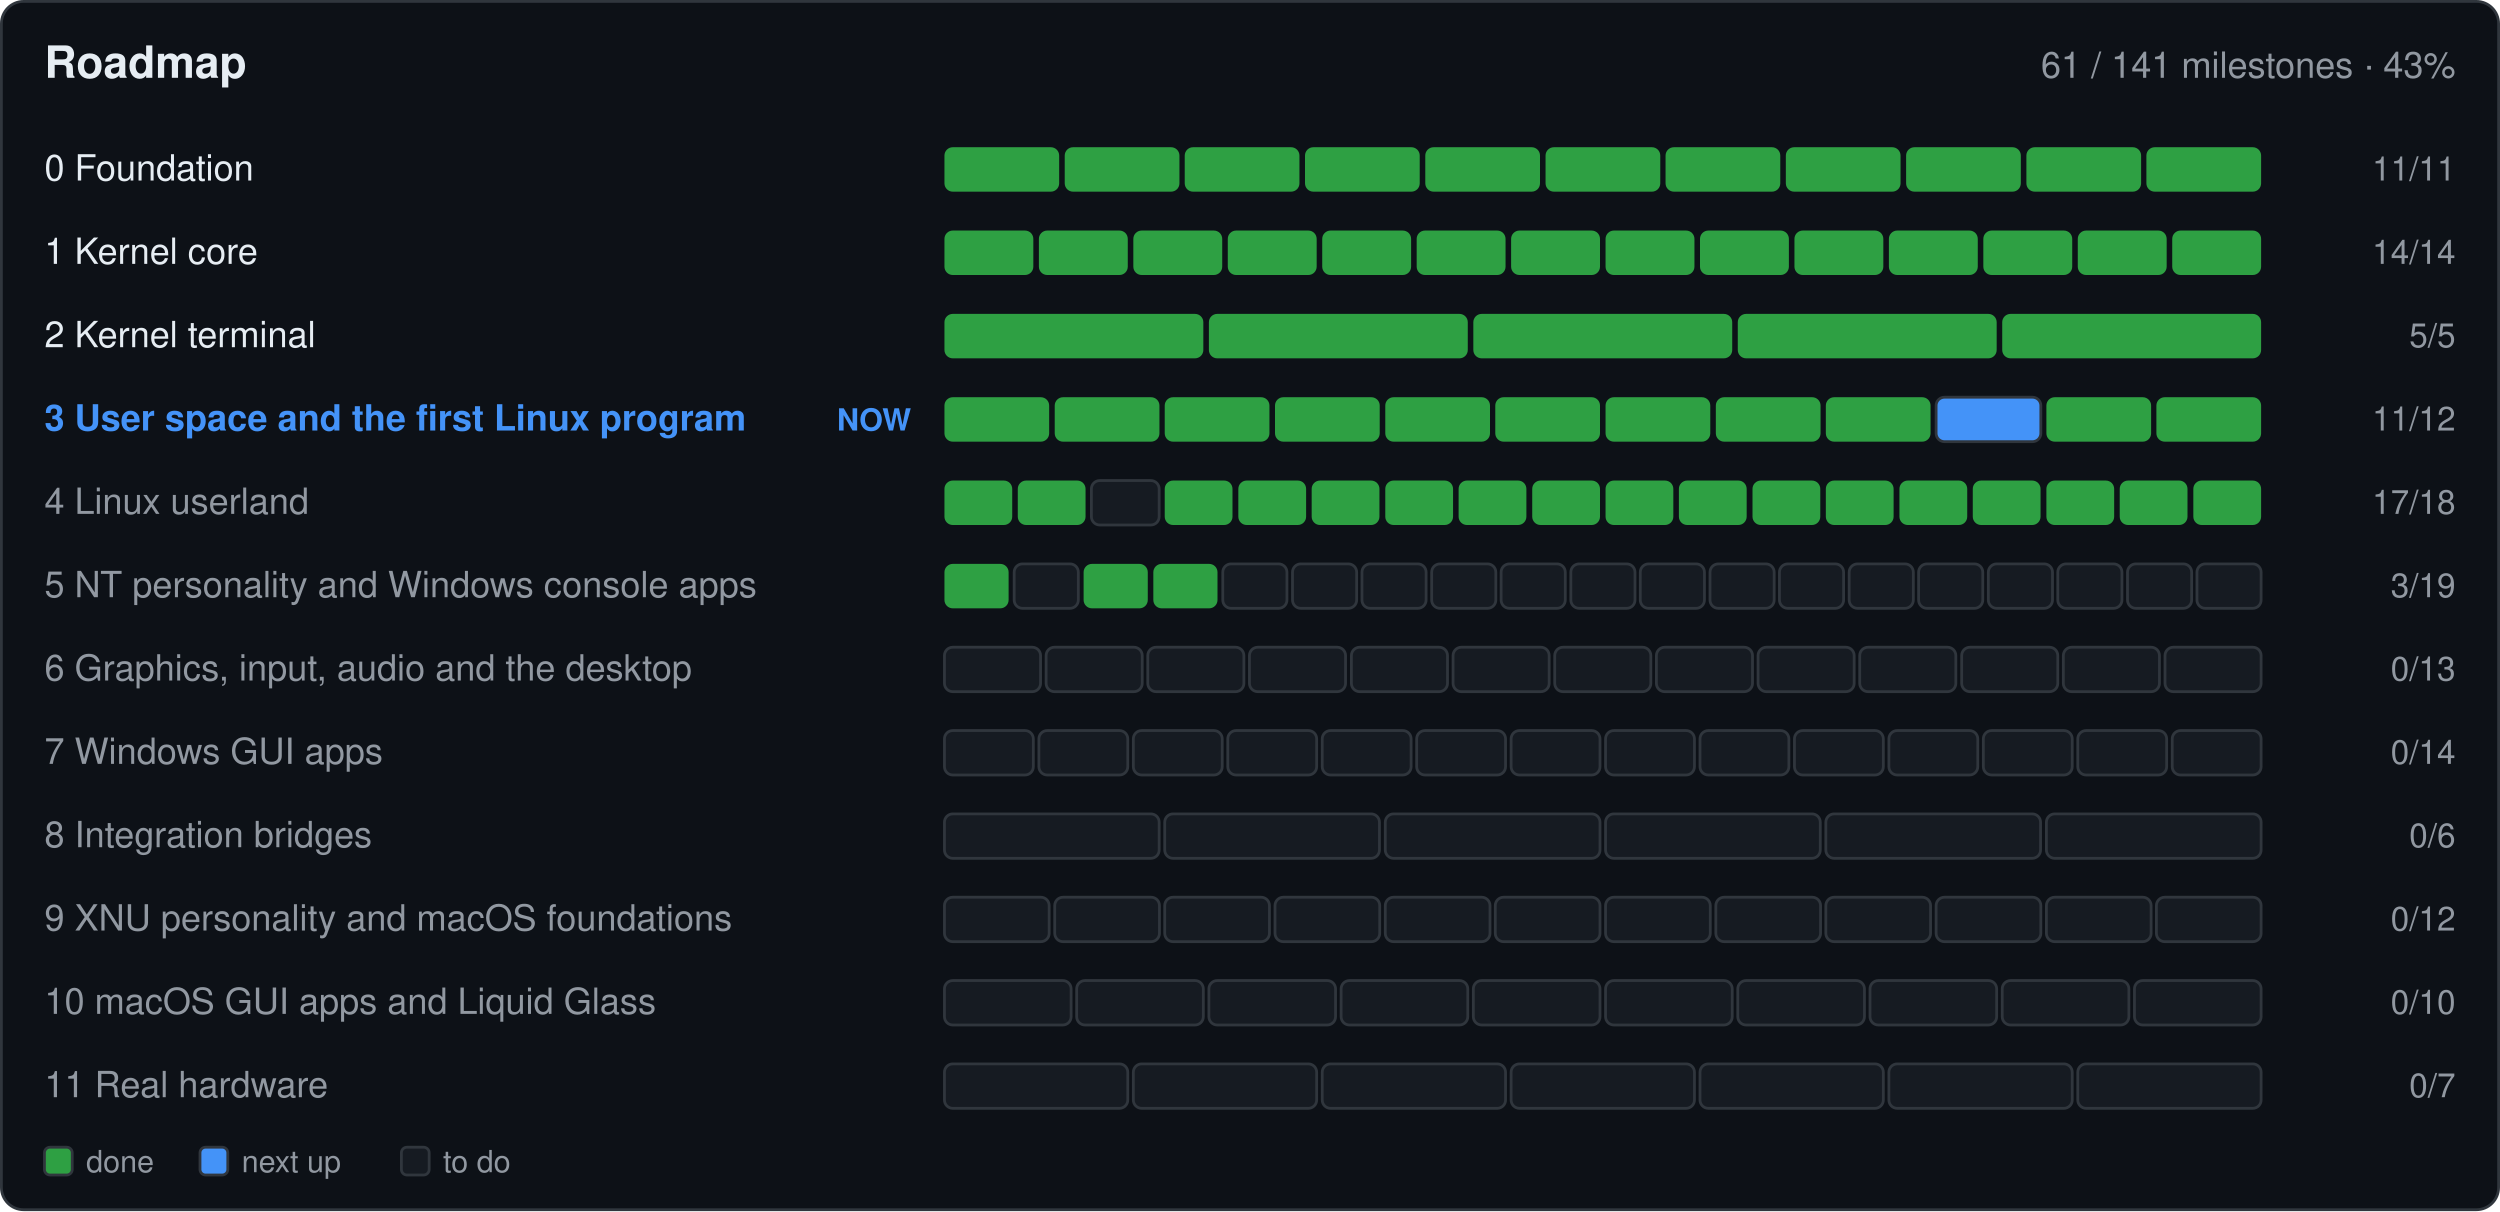
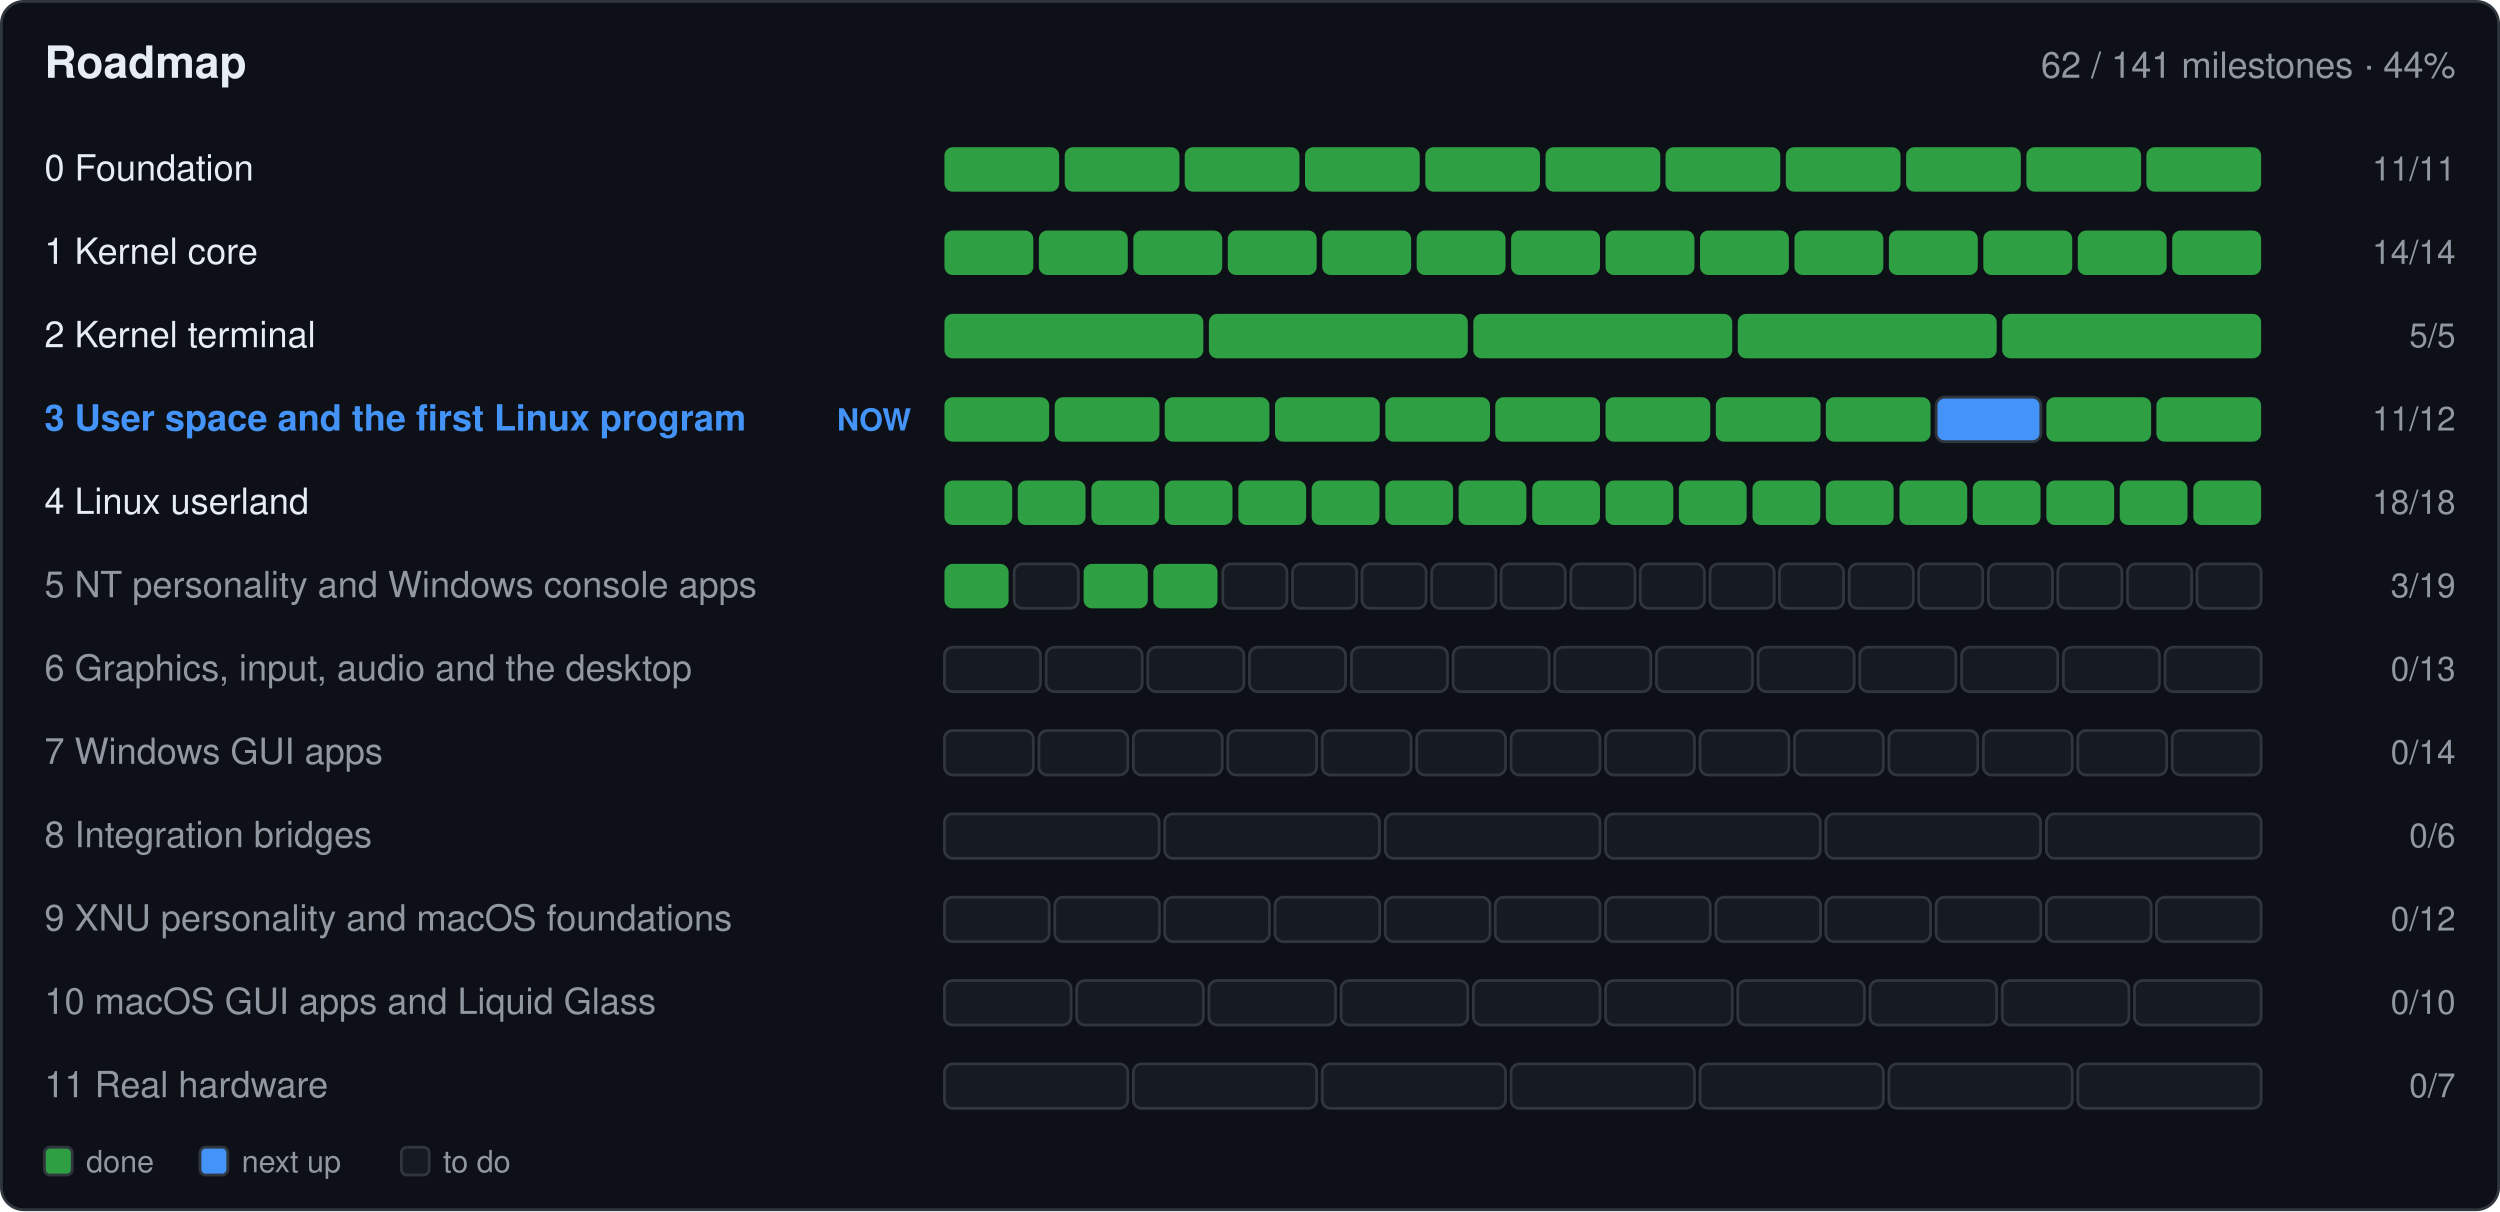
- <svg xmlns="http://www.w3.org/2000/svg" width="900" height="436" viewBox="0 0 900 436" role="img" aria-label="Roadmap: 61 of 141 milestones done">
+ <svg xmlns="http://www.w3.org/2000/svg" width="900" height="436" viewBox="0 0 900 436" role="img" aria-label="Roadmap: 62 of 141 milestones done">
  <rect x="0.5" y="0.5" width="899.0" height="435.0" fill="#0d1117" rx="8" stroke="#30363d" />
  <text x="16.0" y="28.0" font-family="-apple-system,BlinkMacSystemFont,'Segoe UI',Helvetica,Arial,sans-serif" font-size="16" font-weight="600" fill="#e6edf3" text-anchor="start">Roadmap</text>
-   <text x="884.0" y="28.0" font-family="-apple-system,BlinkMacSystemFont,'Segoe UI',Helvetica,Arial,sans-serif" font-size="13" font-weight="400" fill="#9198a1" text-anchor="end">61 / 141 milestones · 43%</text>
+   <text x="884.0" y="28.0" font-family="-apple-system,BlinkMacSystemFont,'Segoe UI',Helvetica,Arial,sans-serif" font-size="13" font-weight="400" fill="#9198a1" text-anchor="end">62 / 141 milestones · 44%</text>
  <text x="16.0" y="65.0" font-family="-apple-system,BlinkMacSystemFont,'Segoe UI',Helvetica,Arial,sans-serif" font-size="13" font-weight="400" fill="#e6edf3" text-anchor="start"> 0  Foundation</text>
  <g>
    <rect x="340.0" y="53.0" width="41.3" height="16.0" fill="#2ea043" rx="3" />
  </g>
  <g>
    <rect x="383.3" y="53.0" width="41.3" height="16.0" fill="#2ea043" rx="3" />
  </g>
  <g>
    <rect x="426.5" y="53.0" width="41.3" height="16.0" fill="#2ea043" rx="3" />
  </g>
  <g>
    <rect x="469.8" y="53.0" width="41.3" height="16.0" fill="#2ea043" rx="3" />
  </g>
  <g>
    <rect x="513.1" y="53.0" width="41.3" height="16.0" fill="#2ea043" rx="3" />
  </g>
  <g>
    <rect x="556.4" y="53.0" width="41.3" height="16.0" fill="#2ea043" rx="3" />
  </g>
  <g>
    <rect x="599.6" y="53.0" width="41.3" height="16.0" fill="#2ea043" rx="3" />
  </g>
  <g>
    <rect x="642.9" y="53.0" width="41.3" height="16.0" fill="#2ea043" rx="3" />
  </g>
  <g>
    <rect x="686.2" y="53.0" width="41.3" height="16.0" fill="#2ea043" rx="3" />
  </g>
  <g>
    <rect x="729.5" y="53.0" width="41.3" height="16.0" fill="#2ea043" rx="3" />
  </g>
  <g>
    <rect x="772.7" y="53.0" width="41.3" height="16.0" fill="#2ea043" rx="3" />
  </g>
  <text x="884.0" y="65.0" font-family="-apple-system,BlinkMacSystemFont,'Segoe UI',Helvetica,Arial,sans-serif" font-size="12" font-weight="400" fill="#9198a1" text-anchor="end">11/11</text>
  <text x="16.0" y="95.0" font-family="-apple-system,BlinkMacSystemFont,'Segoe UI',Helvetica,Arial,sans-serif" font-size="13" font-weight="400" fill="#e6edf3" text-anchor="start"> 1  Kernel core</text>
  <g>
    <rect x="340.0" y="83.0" width="32.0" height="16.0" fill="#2ea043" rx="3" />
  </g>
  <g>
    <rect x="374.0" y="83.0" width="32.0" height="16.0" fill="#2ea043" rx="3" />
  </g>
  <g>
    <rect x="408.0" y="83.0" width="32.0" height="16.0" fill="#2ea043" rx="3" />
  </g>
  <g>
    <rect x="442.0" y="83.0" width="32.0" height="16.0" fill="#2ea043" rx="3" />
  </g>
  <g>
    <rect x="476.0" y="83.0" width="32.0" height="16.0" fill="#2ea043" rx="3" />
  </g>
  <g>
    <rect x="510.0" y="83.0" width="32.0" height="16.0" fill="#2ea043" rx="3" />
  </g>
  <g>
    <rect x="544.0" y="83.0" width="32.0" height="16.0" fill="#2ea043" rx="3" />
  </g>
  <g>
    <rect x="578.0" y="83.0" width="32.0" height="16.0" fill="#2ea043" rx="3" />
  </g>
  <g>
    <rect x="612.0" y="83.0" width="32.0" height="16.0" fill="#2ea043" rx="3" />
  </g>
  <g>
    <rect x="646.0" y="83.0" width="32.0" height="16.0" fill="#2ea043" rx="3" />
  </g>
  <g>
    <rect x="680.0" y="83.0" width="32.0" height="16.0" fill="#2ea043" rx="3" />
  </g>
  <g>
    <rect x="714.0" y="83.0" width="32.0" height="16.0" fill="#2ea043" rx="3" />
  </g>
  <g>
    <rect x="748.0" y="83.0" width="32.0" height="16.0" fill="#2ea043" rx="3" />
  </g>
  <g>
    <rect x="782.0" y="83.0" width="32.0" height="16.0" fill="#2ea043" rx="3" />
  </g>
  <text x="884.0" y="95.0" font-family="-apple-system,BlinkMacSystemFont,'Segoe UI',Helvetica,Arial,sans-serif" font-size="12" font-weight="400" fill="#9198a1" text-anchor="end">14/14</text>
  <text x="16.0" y="125.0" font-family="-apple-system,BlinkMacSystemFont,'Segoe UI',Helvetica,Arial,sans-serif" font-size="13" font-weight="400" fill="#e6edf3" text-anchor="start"> 2  Kernel terminal</text>
  <g>
    <rect x="340.0" y="113.0" width="93.2" height="16.0" fill="#2ea043" rx="3" />
  </g>
  <g>
    <rect x="435.2" y="113.0" width="93.2" height="16.0" fill="#2ea043" rx="3" />
  </g>
  <g>
    <rect x="530.4" y="113.0" width="93.2" height="16.0" fill="#2ea043" rx="3" />
  </g>
  <g>
    <rect x="625.6" y="113.0" width="93.2" height="16.0" fill="#2ea043" rx="3" />
  </g>
  <g>
    <rect x="720.8" y="113.0" width="93.2" height="16.0" fill="#2ea043" rx="3" />
  </g>
  <text x="884.0" y="125.0" font-family="-apple-system,BlinkMacSystemFont,'Segoe UI',Helvetica,Arial,sans-serif" font-size="12" font-weight="400" fill="#9198a1" text-anchor="end">5/5</text>
  <text x="16.0" y="155.0" font-family="-apple-system,BlinkMacSystemFont,'Segoe UI',Helvetica,Arial,sans-serif" font-size="13" font-weight="600" fill="#4493f8" text-anchor="start"> 3  User space and the first Linux program</text>
  <text x="328.0" y="155.0" font-family="-apple-system,BlinkMacSystemFont,'Segoe UI',Helvetica,Arial,sans-serif" font-size="11" font-weight="600" fill="#4493f8" text-anchor="end">NOW</text>
  <g>
    <rect x="340.0" y="143.0" width="37.7" height="16.0" fill="#2ea043" rx="3" />
  </g>
  <g>
    <rect x="379.7" y="143.0" width="37.7" height="16.0" fill="#2ea043" rx="3" />
  </g>
  <g>
    <rect x="419.3" y="143.0" width="37.7" height="16.0" fill="#2ea043" rx="3" />
  </g>
  <g>
    <rect x="459.0" y="143.0" width="37.7" height="16.0" fill="#2ea043" rx="3" />
  </g>
  <g>
    <rect x="498.7" y="143.0" width="37.7" height="16.0" fill="#2ea043" rx="3" />
  </g>
  <g>
    <rect x="538.3" y="143.0" width="37.7" height="16.0" fill="#2ea043" rx="3" />
  </g>
  <g>
    <rect x="578.0" y="143.0" width="37.7" height="16.0" fill="#2ea043" rx="3" />
  </g>
  <g>
    <rect x="617.7" y="143.0" width="37.7" height="16.0" fill="#2ea043" rx="3" />
  </g>
  <g>
    <rect x="657.3" y="143.0" width="37.7" height="16.0" fill="#2ea043" rx="3" />
  </g>
  <g>
    <rect x="697.0" y="143.0" width="37.7" height="16.0" fill="#4493f8" rx="3" stroke="#30363d" />
  </g>
  <g>
    <rect x="736.7" y="143.0" width="37.7" height="16.0" fill="#2ea043" rx="3" />
  </g>
  <g>
    <rect x="776.3" y="143.0" width="37.7" height="16.0" fill="#2ea043" rx="3" />
  </g>
  <text x="884.0" y="155.0" font-family="-apple-system,BlinkMacSystemFont,'Segoe UI',Helvetica,Arial,sans-serif" font-size="12" font-weight="400" fill="#9198a1" text-anchor="end">11/12</text>
-   <text x="16.0" y="185.0" font-family="-apple-system,BlinkMacSystemFont,'Segoe UI',Helvetica,Arial,sans-serif" font-size="13" font-weight="400" fill="#9198a1" text-anchor="start"> 4  Linux userland</text>
+   <text x="16.0" y="185.0" font-family="-apple-system,BlinkMacSystemFont,'Segoe UI',Helvetica,Arial,sans-serif" font-size="13" font-weight="400" fill="#e6edf3" text-anchor="start"> 4  Linux userland</text>
  <g>
    <rect x="340.0" y="173.0" width="24.4" height="16.0" fill="#2ea043" rx="3" />
  </g>
  <g>
    <rect x="366.4" y="173.0" width="24.4" height="16.0" fill="#2ea043" rx="3" />
  </g>
  <g>
-     <rect x="392.9" y="173.0" width="24.4" height="16.0" fill="#161b22" rx="3" stroke="#30363d" />
+     <rect x="392.9" y="173.0" width="24.4" height="16.0" fill="#2ea043" rx="3" />
  </g>
  <g>
    <rect x="419.3" y="173.0" width="24.4" height="16.0" fill="#2ea043" rx="3" />
  </g>
  <g>
    <rect x="445.8" y="173.0" width="24.4" height="16.0" fill="#2ea043" rx="3" />
  </g>
  <g>
    <rect x="472.2" y="173.0" width="24.4" height="16.0" fill="#2ea043" rx="3" />
  </g>
  <g>
    <rect x="498.7" y="173.0" width="24.4" height="16.0" fill="#2ea043" rx="3" />
  </g>
  <g>
    <rect x="525.1" y="173.0" width="24.4" height="16.0" fill="#2ea043" rx="3" />
  </g>
  <g>
    <rect x="551.6" y="173.0" width="24.4" height="16.0" fill="#2ea043" rx="3" />
  </g>
  <g>
    <rect x="578.0" y="173.0" width="24.4" height="16.0" fill="#2ea043" rx="3" />
  </g>
  <g>
    <rect x="604.4" y="173.0" width="24.4" height="16.0" fill="#2ea043" rx="3" />
  </g>
  <g>
    <rect x="630.9" y="173.0" width="24.4" height="16.0" fill="#2ea043" rx="3" />
  </g>
  <g>
    <rect x="657.3" y="173.0" width="24.4" height="16.0" fill="#2ea043" rx="3" />
  </g>
  <g>
    <rect x="683.8" y="173.0" width="24.4" height="16.0" fill="#2ea043" rx="3" />
  </g>
  <g>
    <rect x="710.2" y="173.0" width="24.4" height="16.0" fill="#2ea043" rx="3" />
  </g>
  <g>
    <rect x="736.7" y="173.0" width="24.4" height="16.0" fill="#2ea043" rx="3" />
  </g>
  <g>
    <rect x="763.1" y="173.0" width="24.4" height="16.0" fill="#2ea043" rx="3" />
  </g>
  <g>
    <rect x="789.6" y="173.0" width="24.4" height="16.0" fill="#2ea043" rx="3" />
  </g>
-   <text x="884.0" y="185.0" font-family="-apple-system,BlinkMacSystemFont,'Segoe UI',Helvetica,Arial,sans-serif" font-size="12" font-weight="400" fill="#9198a1" text-anchor="end">17/18</text>
+   <text x="884.0" y="185.0" font-family="-apple-system,BlinkMacSystemFont,'Segoe UI',Helvetica,Arial,sans-serif" font-size="12" font-weight="400" fill="#9198a1" text-anchor="end">18/18</text>
  <text x="16.0" y="215.0" font-family="-apple-system,BlinkMacSystemFont,'Segoe UI',Helvetica,Arial,sans-serif" font-size="13" font-weight="400" fill="#9198a1" text-anchor="start"> 5  NT personality and Windows console apps</text>
  <g>
    <rect x="340.0" y="203.0" width="23.1" height="16.0" fill="#2ea043" rx="3" />
  </g>
  <g>
    <rect x="365.1" y="203.0" width="23.1" height="16.0" fill="#161b22" rx="3" stroke="#30363d" />
  </g>
  <g>
    <rect x="390.1" y="203.0" width="23.1" height="16.0" fill="#2ea043" rx="3" />
  </g>
  <g>
    <rect x="415.2" y="203.0" width="23.1" height="16.0" fill="#2ea043" rx="3" />
  </g>
  <g>
    <rect x="440.2" y="203.0" width="23.1" height="16.0" fill="#161b22" rx="3" stroke="#30363d" />
  </g>
  <g>
    <rect x="465.3" y="203.0" width="23.1" height="16.0" fill="#161b22" rx="3" stroke="#30363d" />
  </g>
  <g>
    <rect x="490.3" y="203.0" width="23.1" height="16.0" fill="#161b22" rx="3" stroke="#30363d" />
  </g>
  <g>
    <rect x="515.4" y="203.0" width="23.1" height="16.0" fill="#161b22" rx="3" stroke="#30363d" />
  </g>
  <g>
    <rect x="540.4" y="203.0" width="23.1" height="16.0" fill="#161b22" rx="3" stroke="#30363d" />
  </g>
  <g>
    <rect x="565.5" y="203.0" width="23.1" height="16.0" fill="#161b22" rx="3" stroke="#30363d" />
  </g>
  <g>
    <rect x="590.5" y="203.0" width="23.1" height="16.0" fill="#161b22" rx="3" stroke="#30363d" />
  </g>
  <g>
    <rect x="615.6" y="203.0" width="23.1" height="16.0" fill="#161b22" rx="3" stroke="#30363d" />
  </g>
  <g>
    <rect x="640.6" y="203.0" width="23.1" height="16.0" fill="#161b22" rx="3" stroke="#30363d" />
  </g>
  <g>
    <rect x="665.7" y="203.0" width="23.1" height="16.0" fill="#161b22" rx="3" stroke="#30363d" />
  </g>
  <g>
    <rect x="690.7" y="203.0" width="23.1" height="16.0" fill="#161b22" rx="3" stroke="#30363d" />
  </g>
  <g>
    <rect x="715.8" y="203.0" width="23.1" height="16.0" fill="#161b22" rx="3" stroke="#30363d" />
  </g>
  <g>
    <rect x="740.8" y="203.0" width="23.1" height="16.0" fill="#161b22" rx="3" stroke="#30363d" />
  </g>
  <g>
    <rect x="765.9" y="203.0" width="23.1" height="16.0" fill="#161b22" rx="3" stroke="#30363d" />
  </g>
  <g>
    <rect x="790.9" y="203.0" width="23.1" height="16.0" fill="#161b22" rx="3" stroke="#30363d" />
  </g>
  <text x="884.0" y="215.0" font-family="-apple-system,BlinkMacSystemFont,'Segoe UI',Helvetica,Arial,sans-serif" font-size="12" font-weight="400" fill="#9198a1" text-anchor="end">3/19</text>
  <text x="16.0" y="245.0" font-family="-apple-system,BlinkMacSystemFont,'Segoe UI',Helvetica,Arial,sans-serif" font-size="13" font-weight="400" fill="#9198a1" text-anchor="start"> 6  Graphics, input, audio and the desktop</text>
  <g>
    <rect x="340.0" y="233.0" width="34.6" height="16.0" fill="#161b22" rx="3" stroke="#30363d" />
  </g>
  <g>
    <rect x="376.6" y="233.0" width="34.6" height="16.0" fill="#161b22" rx="3" stroke="#30363d" />
  </g>
  <g>
    <rect x="413.2" y="233.0" width="34.6" height="16.0" fill="#161b22" rx="3" stroke="#30363d" />
  </g>
  <g>
    <rect x="449.8" y="233.0" width="34.6" height="16.0" fill="#161b22" rx="3" stroke="#30363d" />
  </g>
  <g>
    <rect x="486.5" y="233.0" width="34.6" height="16.0" fill="#161b22" rx="3" stroke="#30363d" />
  </g>
  <g>
    <rect x="523.1" y="233.0" width="34.6" height="16.0" fill="#161b22" rx="3" stroke="#30363d" />
  </g>
  <g>
    <rect x="559.7" y="233.0" width="34.6" height="16.0" fill="#161b22" rx="3" stroke="#30363d" />
  </g>
  <g>
    <rect x="596.3" y="233.0" width="34.6" height="16.0" fill="#161b22" rx="3" stroke="#30363d" />
  </g>
  <g>
    <rect x="632.9" y="233.0" width="34.6" height="16.0" fill="#161b22" rx="3" stroke="#30363d" />
  </g>
  <g>
    <rect x="669.5" y="233.0" width="34.6" height="16.0" fill="#161b22" rx="3" stroke="#30363d" />
  </g>
  <g>
    <rect x="706.2" y="233.0" width="34.6" height="16.0" fill="#161b22" rx="3" stroke="#30363d" />
  </g>
  <g>
    <rect x="742.8" y="233.0" width="34.6" height="16.0" fill="#161b22" rx="3" stroke="#30363d" />
  </g>
  <g>
    <rect x="779.4" y="233.0" width="34.6" height="16.0" fill="#161b22" rx="3" stroke="#30363d" />
  </g>
  <text x="884.0" y="245.0" font-family="-apple-system,BlinkMacSystemFont,'Segoe UI',Helvetica,Arial,sans-serif" font-size="12" font-weight="400" fill="#9198a1" text-anchor="end">0/13</text>
  <text x="16.0" y="275.0" font-family="-apple-system,BlinkMacSystemFont,'Segoe UI',Helvetica,Arial,sans-serif" font-size="13" font-weight="400" fill="#9198a1" text-anchor="start"> 7  Windows GUI apps</text>
  <g>
    <rect x="340.0" y="263.0" width="32.0" height="16.0" fill="#161b22" rx="3" stroke="#30363d" />
  </g>
  <g>
    <rect x="374.0" y="263.0" width="32.0" height="16.0" fill="#161b22" rx="3" stroke="#30363d" />
  </g>
  <g>
    <rect x="408.0" y="263.0" width="32.0" height="16.0" fill="#161b22" rx="3" stroke="#30363d" />
  </g>
  <g>
    <rect x="442.0" y="263.0" width="32.0" height="16.0" fill="#161b22" rx="3" stroke="#30363d" />
  </g>
  <g>
    <rect x="476.0" y="263.0" width="32.0" height="16.0" fill="#161b22" rx="3" stroke="#30363d" />
  </g>
  <g>
    <rect x="510.0" y="263.0" width="32.0" height="16.0" fill="#161b22" rx="3" stroke="#30363d" />
  </g>
  <g>
    <rect x="544.0" y="263.0" width="32.0" height="16.0" fill="#161b22" rx="3" stroke="#30363d" />
  </g>
  <g>
    <rect x="578.0" y="263.0" width="32.0" height="16.0" fill="#161b22" rx="3" stroke="#30363d" />
  </g>
  <g>
    <rect x="612.0" y="263.0" width="32.0" height="16.0" fill="#161b22" rx="3" stroke="#30363d" />
  </g>
  <g>
    <rect x="646.0" y="263.0" width="32.0" height="16.0" fill="#161b22" rx="3" stroke="#30363d" />
  </g>
  <g>
    <rect x="680.0" y="263.0" width="32.0" height="16.0" fill="#161b22" rx="3" stroke="#30363d" />
  </g>
  <g>
    <rect x="714.0" y="263.0" width="32.0" height="16.0" fill="#161b22" rx="3" stroke="#30363d" />
  </g>
  <g>
    <rect x="748.0" y="263.0" width="32.0" height="16.0" fill="#161b22" rx="3" stroke="#30363d" />
  </g>
  <g>
    <rect x="782.0" y="263.0" width="32.0" height="16.0" fill="#161b22" rx="3" stroke="#30363d" />
  </g>
  <text x="884.0" y="275.0" font-family="-apple-system,BlinkMacSystemFont,'Segoe UI',Helvetica,Arial,sans-serif" font-size="12" font-weight="400" fill="#9198a1" text-anchor="end">0/14</text>
  <text x="16.0" y="305.0" font-family="-apple-system,BlinkMacSystemFont,'Segoe UI',Helvetica,Arial,sans-serif" font-size="13" font-weight="400" fill="#9198a1" text-anchor="start"> 8  Integration bridges</text>
  <g>
    <rect x="340.0" y="293.0" width="77.3" height="16.0" fill="#161b22" rx="3" stroke="#30363d" />
  </g>
  <g>
    <rect x="419.3" y="293.0" width="77.3" height="16.0" fill="#161b22" rx="3" stroke="#30363d" />
  </g>
  <g>
    <rect x="498.7" y="293.0" width="77.3" height="16.0" fill="#161b22" rx="3" stroke="#30363d" />
  </g>
  <g>
    <rect x="578.0" y="293.0" width="77.3" height="16.0" fill="#161b22" rx="3" stroke="#30363d" />
  </g>
  <g>
    <rect x="657.3" y="293.0" width="77.3" height="16.0" fill="#161b22" rx="3" stroke="#30363d" />
  </g>
  <g>
    <rect x="736.7" y="293.0" width="77.3" height="16.0" fill="#161b22" rx="3" stroke="#30363d" />
  </g>
  <text x="884.0" y="305.0" font-family="-apple-system,BlinkMacSystemFont,'Segoe UI',Helvetica,Arial,sans-serif" font-size="12" font-weight="400" fill="#9198a1" text-anchor="end">0/6</text>
  <text x="16.0" y="335.0" font-family="-apple-system,BlinkMacSystemFont,'Segoe UI',Helvetica,Arial,sans-serif" font-size="13" font-weight="400" fill="#9198a1" text-anchor="start"> 9  XNU personality and macOS foundations</text>
  <g>
    <rect x="340.0" y="323.0" width="37.7" height="16.0" fill="#161b22" rx="3" stroke="#30363d" />
  </g>
  <g>
    <rect x="379.7" y="323.0" width="37.7" height="16.0" fill="#161b22" rx="3" stroke="#30363d" />
  </g>
  <g>
    <rect x="419.3" y="323.0" width="37.7" height="16.0" fill="#161b22" rx="3" stroke="#30363d" />
  </g>
  <g>
    <rect x="459.0" y="323.0" width="37.7" height="16.0" fill="#161b22" rx="3" stroke="#30363d" />
  </g>
  <g>
    <rect x="498.7" y="323.0" width="37.7" height="16.0" fill="#161b22" rx="3" stroke="#30363d" />
  </g>
  <g>
    <rect x="538.3" y="323.0" width="37.7" height="16.0" fill="#161b22" rx="3" stroke="#30363d" />
  </g>
  <g>
    <rect x="578.0" y="323.0" width="37.7" height="16.0" fill="#161b22" rx="3" stroke="#30363d" />
  </g>
  <g>
    <rect x="617.7" y="323.0" width="37.7" height="16.0" fill="#161b22" rx="3" stroke="#30363d" />
  </g>
  <g>
    <rect x="657.3" y="323.0" width="37.7" height="16.0" fill="#161b22" rx="3" stroke="#30363d" />
  </g>
  <g>
    <rect x="697.0" y="323.0" width="37.7" height="16.0" fill="#161b22" rx="3" stroke="#30363d" />
  </g>
  <g>
    <rect x="736.7" y="323.0" width="37.7" height="16.0" fill="#161b22" rx="3" stroke="#30363d" />
  </g>
  <g>
    <rect x="776.3" y="323.0" width="37.7" height="16.0" fill="#161b22" rx="3" stroke="#30363d" />
  </g>
  <text x="884.0" y="335.0" font-family="-apple-system,BlinkMacSystemFont,'Segoe UI',Helvetica,Arial,sans-serif" font-size="12" font-weight="400" fill="#9198a1" text-anchor="end">0/12</text>
  <text x="16.0" y="365.0" font-family="-apple-system,BlinkMacSystemFont,'Segoe UI',Helvetica,Arial,sans-serif" font-size="13" font-weight="400" fill="#9198a1" text-anchor="start">10  macOS GUI apps and Liquid Glass</text>
  <g>
    <rect x="340.0" y="353.0" width="45.6" height="16.0" fill="#161b22" rx="3" stroke="#30363d" />
  </g>
  <g>
    <rect x="387.6" y="353.0" width="45.6" height="16.0" fill="#161b22" rx="3" stroke="#30363d" />
  </g>
  <g>
    <rect x="435.2" y="353.0" width="45.6" height="16.0" fill="#161b22" rx="3" stroke="#30363d" />
  </g>
  <g>
    <rect x="482.8" y="353.0" width="45.6" height="16.0" fill="#161b22" rx="3" stroke="#30363d" />
  </g>
  <g>
    <rect x="530.4" y="353.0" width="45.6" height="16.0" fill="#161b22" rx="3" stroke="#30363d" />
  </g>
  <g>
    <rect x="578.0" y="353.0" width="45.6" height="16.0" fill="#161b22" rx="3" stroke="#30363d" />
  </g>
  <g>
    <rect x="625.6" y="353.0" width="45.6" height="16.0" fill="#161b22" rx="3" stroke="#30363d" />
  </g>
  <g>
    <rect x="673.2" y="353.0" width="45.6" height="16.0" fill="#161b22" rx="3" stroke="#30363d" />
  </g>
  <g>
    <rect x="720.8" y="353.0" width="45.6" height="16.0" fill="#161b22" rx="3" stroke="#30363d" />
  </g>
  <g>
    <rect x="768.4" y="353.0" width="45.6" height="16.0" fill="#161b22" rx="3" stroke="#30363d" />
  </g>
  <text x="884.0" y="365.0" font-family="-apple-system,BlinkMacSystemFont,'Segoe UI',Helvetica,Arial,sans-serif" font-size="12" font-weight="400" fill="#9198a1" text-anchor="end">0/10</text>
  <text x="16.0" y="395.0" font-family="-apple-system,BlinkMacSystemFont,'Segoe UI',Helvetica,Arial,sans-serif" font-size="13" font-weight="400" fill="#9198a1" text-anchor="start">11  Real hardware</text>
  <g>
    <rect x="340.0" y="383.0" width="66.0" height="16.0" fill="#161b22" rx="3" stroke="#30363d" />
  </g>
  <g>
    <rect x="408.0" y="383.0" width="66.0" height="16.0" fill="#161b22" rx="3" stroke="#30363d" />
  </g>
  <g>
    <rect x="476.0" y="383.0" width="66.0" height="16.0" fill="#161b22" rx="3" stroke="#30363d" />
  </g>
  <g>
    <rect x="544.0" y="383.0" width="66.0" height="16.0" fill="#161b22" rx="3" stroke="#30363d" />
  </g>
  <g>
    <rect x="612.0" y="383.0" width="66.0" height="16.0" fill="#161b22" rx="3" stroke="#30363d" />
  </g>
  <g>
    <rect x="680.0" y="383.0" width="66.0" height="16.0" fill="#161b22" rx="3" stroke="#30363d" />
  </g>
  <g>
    <rect x="748.0" y="383.0" width="66.0" height="16.0" fill="#161b22" rx="3" stroke="#30363d" />
  </g>
  <text x="884.0" y="395.0" font-family="-apple-system,BlinkMacSystemFont,'Segoe UI',Helvetica,Arial,sans-serif" font-size="12" font-weight="400" fill="#9198a1" text-anchor="end">0/7</text>
  <rect x="16.0" y="413.0" width="10.0" height="10.0" fill="#2ea043" rx="2" stroke="#30363d" />
  <text x="31.0" y="422.0" font-family="-apple-system,BlinkMacSystemFont,'Segoe UI',Helvetica,Arial,sans-serif" font-size="11" font-weight="400" fill="#9198a1" text-anchor="start">done</text>
  <rect x="72.0" y="413.0" width="10.0" height="10.0" fill="#4493f8" rx="2" stroke="#30363d" />
  <text x="87.0" y="422.0" font-family="-apple-system,BlinkMacSystemFont,'Segoe UI',Helvetica,Arial,sans-serif" font-size="11" font-weight="400" fill="#9198a1" text-anchor="start">next up</text>
  <rect x="144.5" y="413.0" width="10.0" height="10.0" fill="#161b22" rx="2" stroke="#30363d" />
  <text x="159.5" y="422.0" font-family="-apple-system,BlinkMacSystemFont,'Segoe UI',Helvetica,Arial,sans-serif" font-size="11" font-weight="400" fill="#9198a1" text-anchor="start">to do</text>
</svg>
